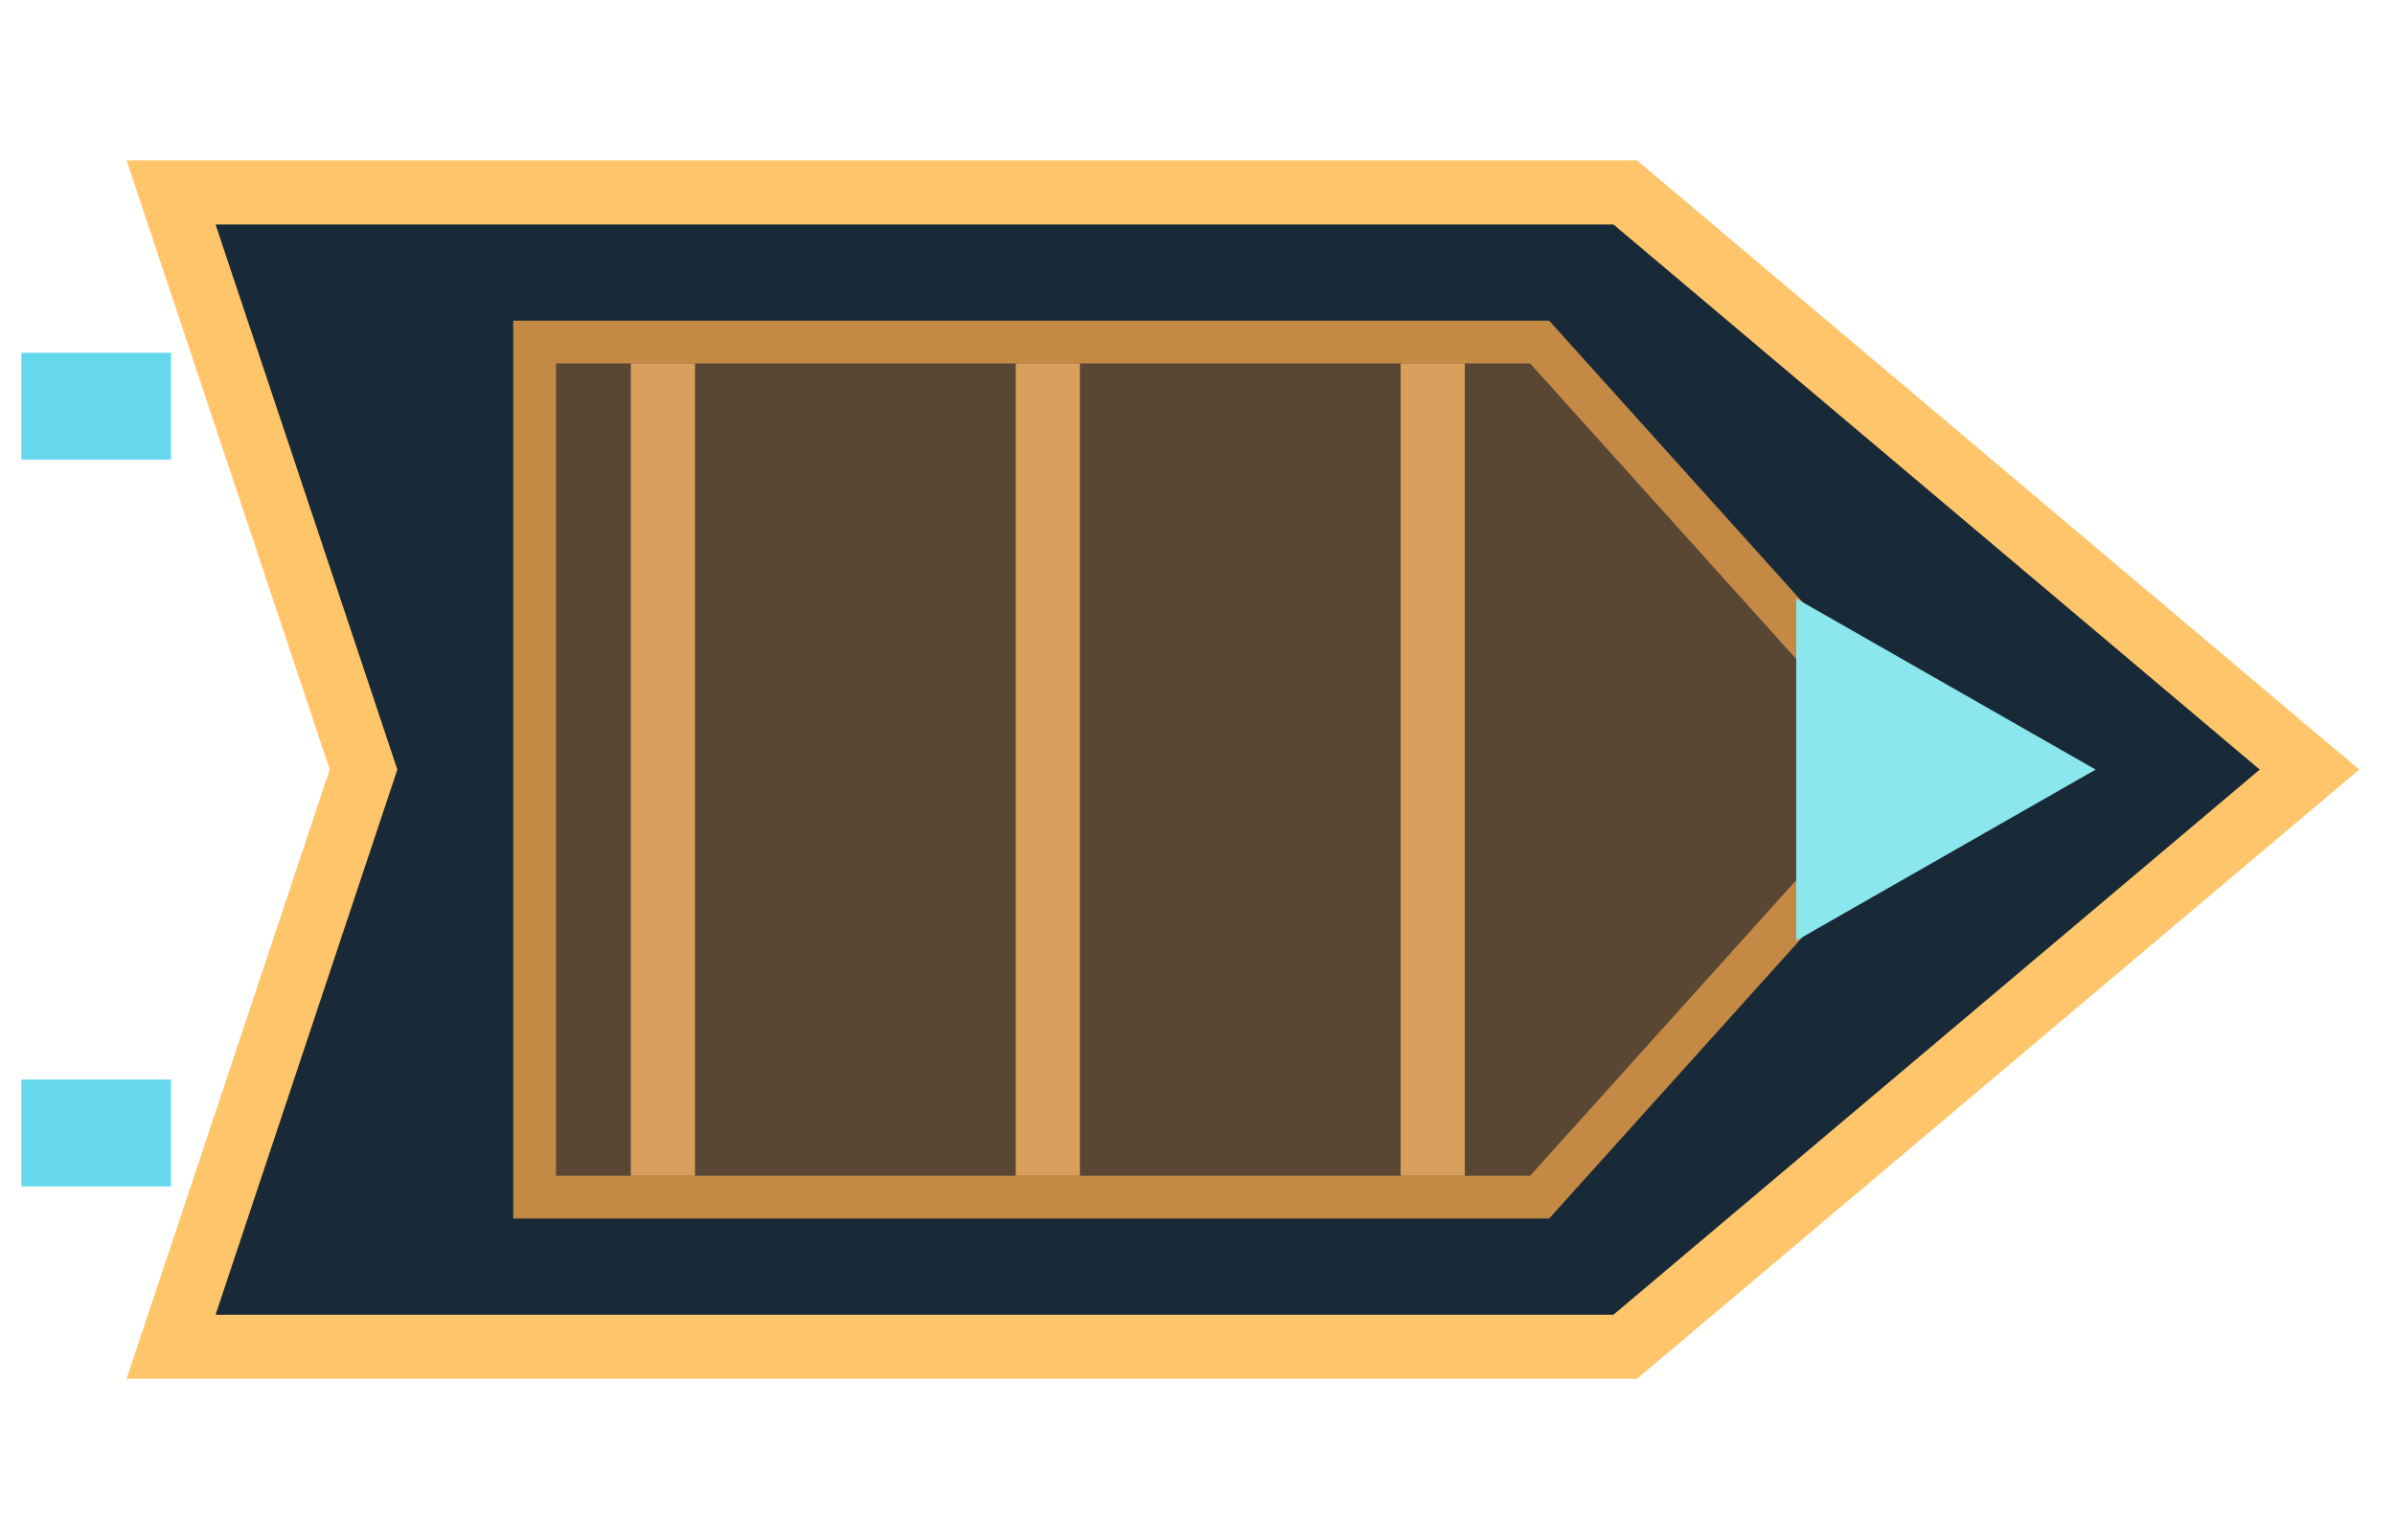
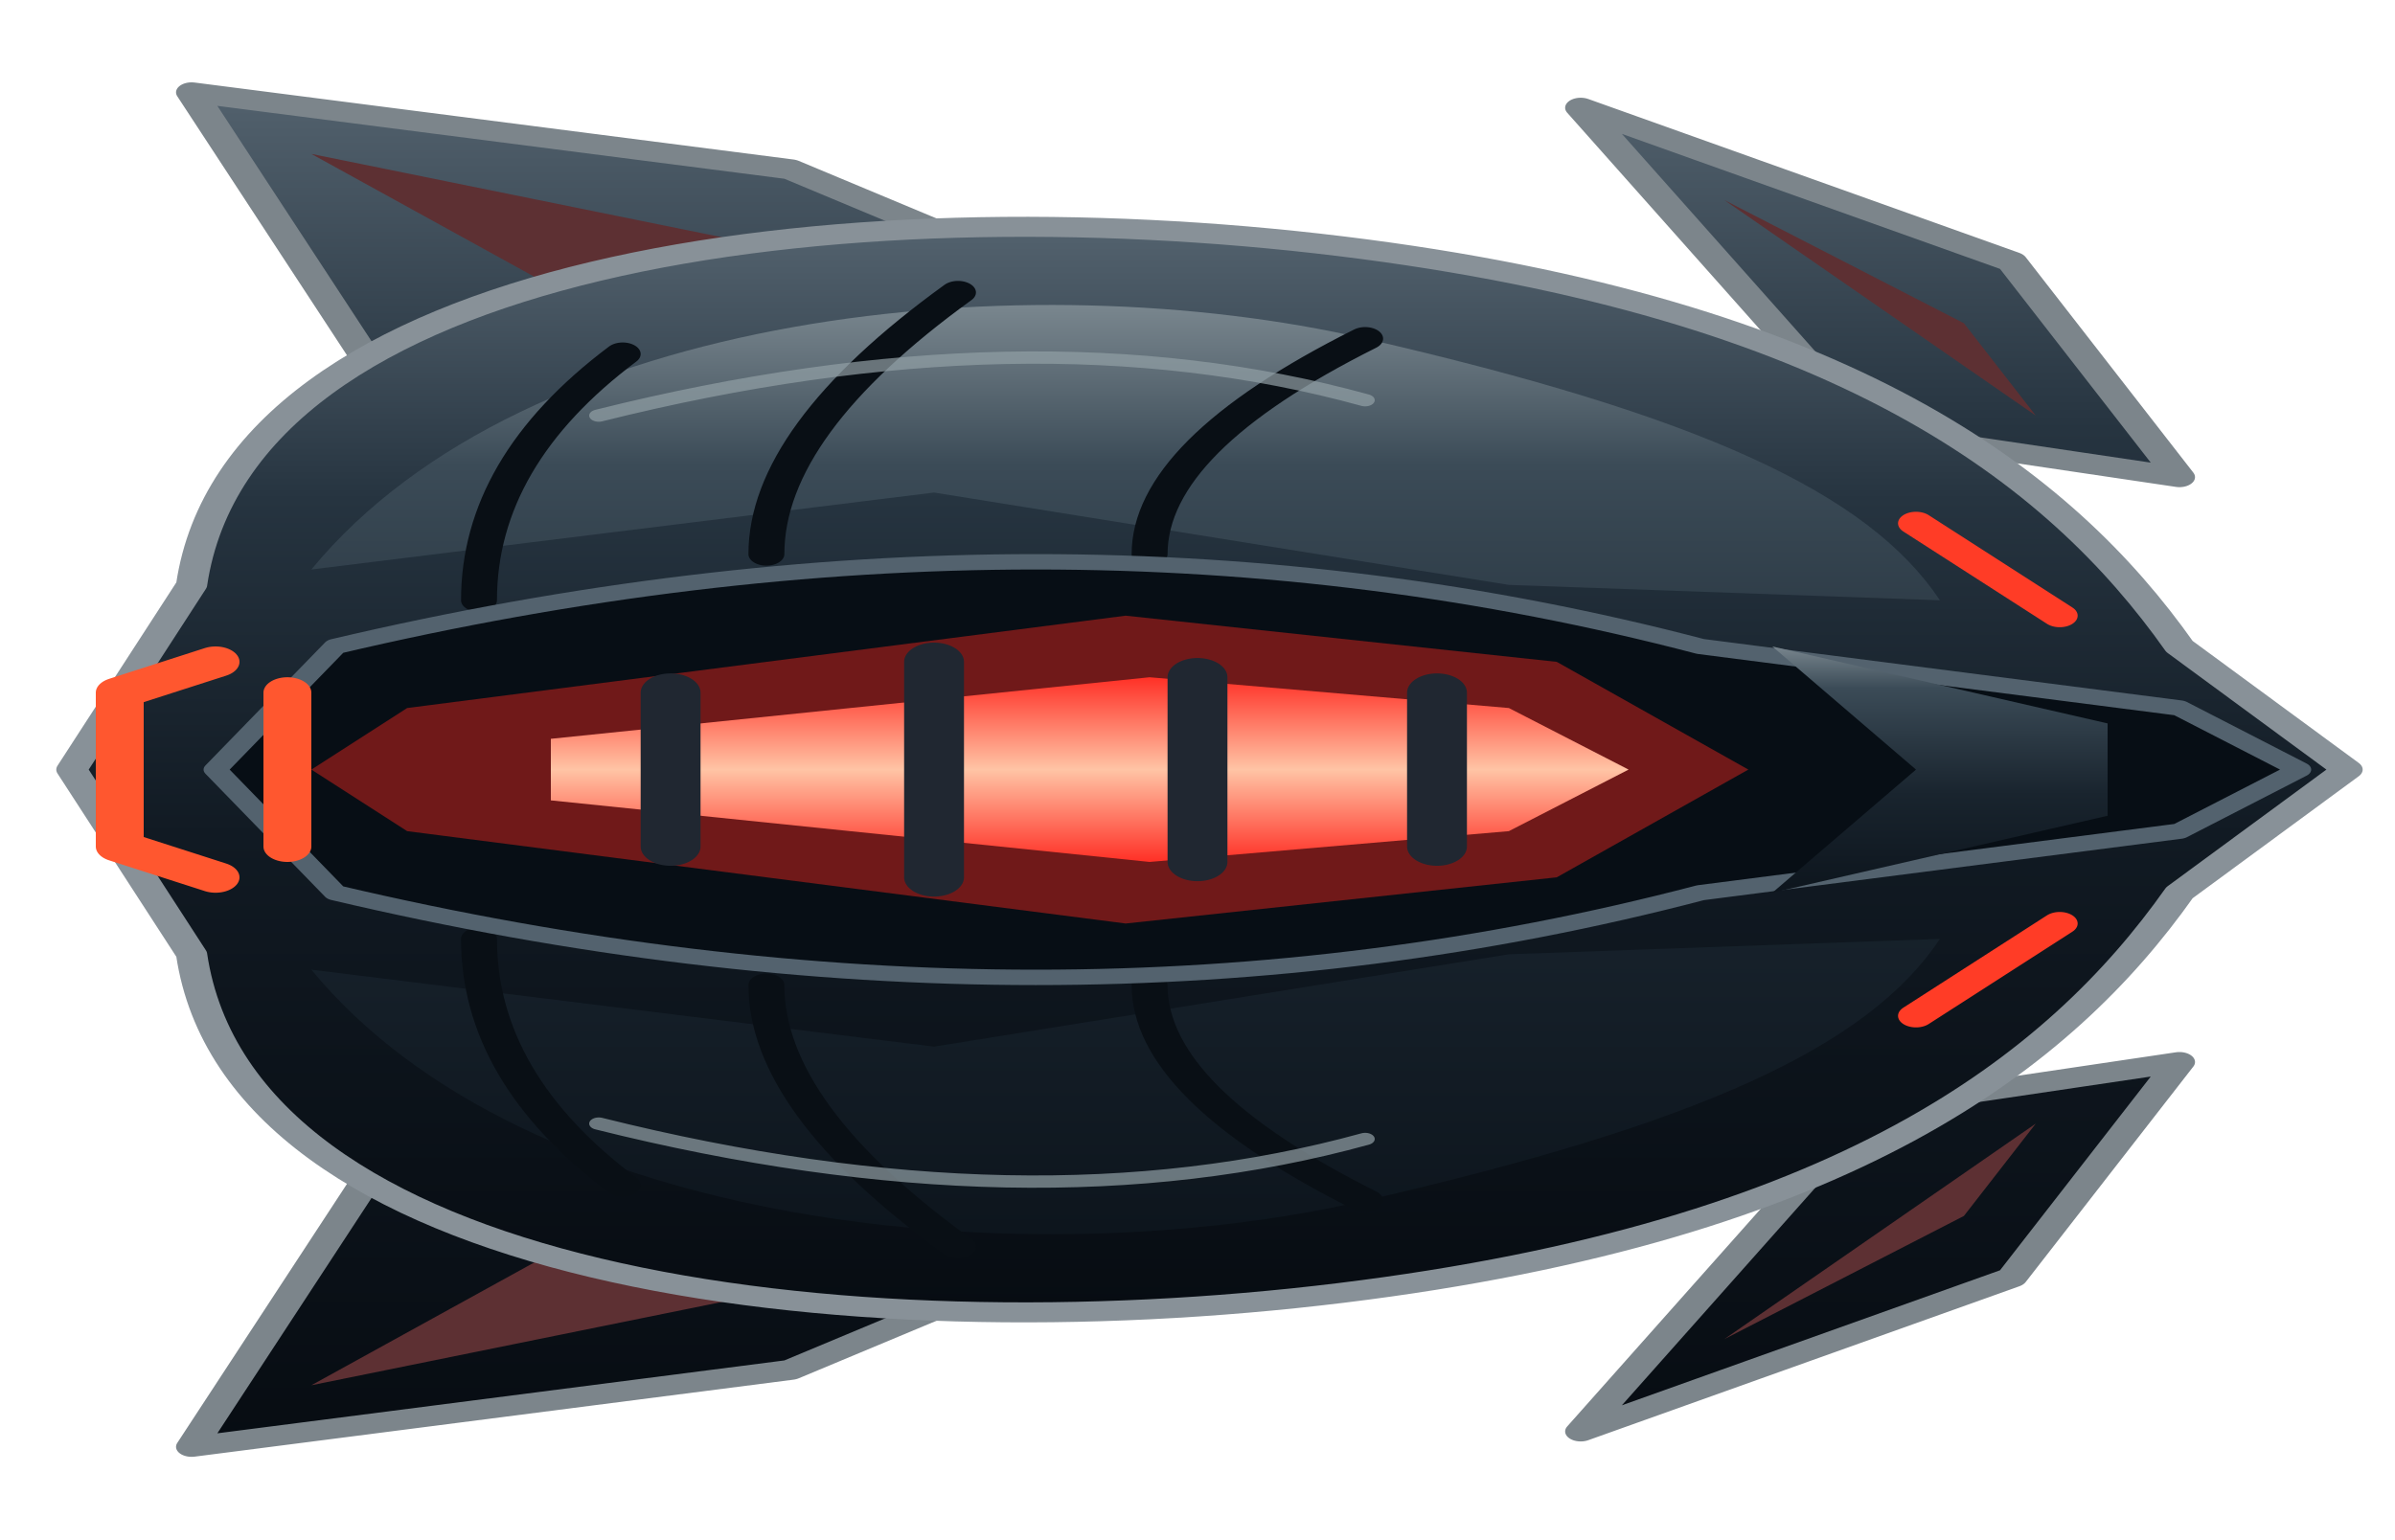
<svg xmlns="http://www.w3.org/2000/svg" width="112" height="72" viewBox="-56 -36 112 72">
-   <path d="M-48-27H20L52 0 20 27H-48L-39 0Z" fill="#182a38" stroke="#ffc56a" stroke-width="3" />
-   <path d="M-31-20H16L34 0 16 20H-31Z" fill="#5a4733" stroke="#c58946" stroke-width="2" />
-   <path d="M-25-19V19M-7-19V19M11-19V19" stroke="#d9a05d" stroke-width="3" />
-   <path d="M28-8L42 0 28 8Z" fill="#8be7ed" />
-   <path d="M-48-17H-55M-48 17H-55" stroke="#65d8ee" stroke-width="5" />
+   <defs>
+     <linearGradient id="hull" x1="0" y1="0" x2="0" y2="1">
+       <stop stop-color="#53626e" />
+       <stop offset=".25" stop-color="#263440" />
+       <stop offset=".56" stop-color="#111a23" />
+       <stop offset="1" stop-color="#070c12" />
+     </linearGradient>
+     <linearGradient id="plate" x1="0" y1="0" x2="0" y2="1">
+       <stop stop-color="#78858d" />
+       <stop offset=".17" stop-color="#3b4b57" />
+       <stop offset=".6" stop-color="#19242e" />
+       <stop offset="1" stop-color="#0d151d" />
+     </linearGradient>
+     <linearGradient id="core" x1="0" y1="0" x2="0" y2="1">
+       <stop stop-color="#ff3026" />
+       <stop offset=".5" stop-color="#ffc4a5" />
+       <stop offset="1" stop-color="#ff3026" />
+     </linearGradient>
+   </defs>
+   <g transform="translate(-56 -36) scale(1.12 0.72)" stroke-linejoin="round" stroke-linecap="round">
+     <path d="M8 6 33 11 53 24 34 30 16 25Z M8 94 33 89 53 76 34 70 16 75Z M66 7 84 17 91 31 78 28Z M66 93 84 83 91 69 78 72Z" fill="url(#hull)" stroke="#7c858b" stroke-width="1.3" />
+     <path d="M13 10 32 16 43 24 27 22Z M13 90 32 84 43 76 27 78Z M72 13 82 21 85 27Z M72 87 82 79 85 73Z" fill="#5d3033" />
+     <path d="M8 38C10 17 35 12 56 16S86 31 91 42L98 50 91 58C86 69 77 80 56 84S10 83 8 62L3 50Z" fill="url(#hull)" stroke="#889198" stroke-width="1.3" />
+     <path d="M13 37C22 20 43 17 57 22S78 32 81 39L63 38 39 32Z M13 63C22 80 43 83 57 78S78 68 81 61L63 62 39 68Z" fill="url(#plate)" />
+     <path d="M26 23Q20 30 20 39 M40 19Q32 28 32 36 M57 22Q48 29 48 36 M26 77Q20 70 20 61 M40 81Q32 72 32 64 M57 78Q48 71 48 64" fill="none" stroke="#090f15" stroke-width="1.5" />
+     <path d="M14 42Q44 31 71 42L91 46 96 50 91 54 71 58Q44 69 14 58L9 50Z" fill="#070e15" stroke="#53626e" stroke-width="1" />
+     <path d="M17 46 47 40 65 43 73 50 65 57 47 60 17 54 13 50Z" fill="#ef251d" opacity=".45" />
+     <path d="M23 48 48 44 63 46 68 50 63 54 48 56 23 52Z" fill="url(#core)" />
+     <path d="M28 45V55 M39 43V57 M50 44V56 M60 45V55" stroke="#202731" stroke-width="2.5" />
+     <path d="M74 42 88 47V53L74 58 80 50Z" fill="url(#plate)" />
+     <path d="M9 43 5 45V55L9 57 M12 45V55" fill="none" stroke="#ff572f" stroke-width="2" />
+     <path d="M25 27Q43 20 57 26 M25 73Q43 80 57 74" fill="none" stroke="#92a0a5" stroke-width=".8" opacity=".7" />
+     <path d="M80 34 86 40 M80 66 86 60" stroke="#ff3c26" stroke-width="1.5" />
+   </g>
</svg>
